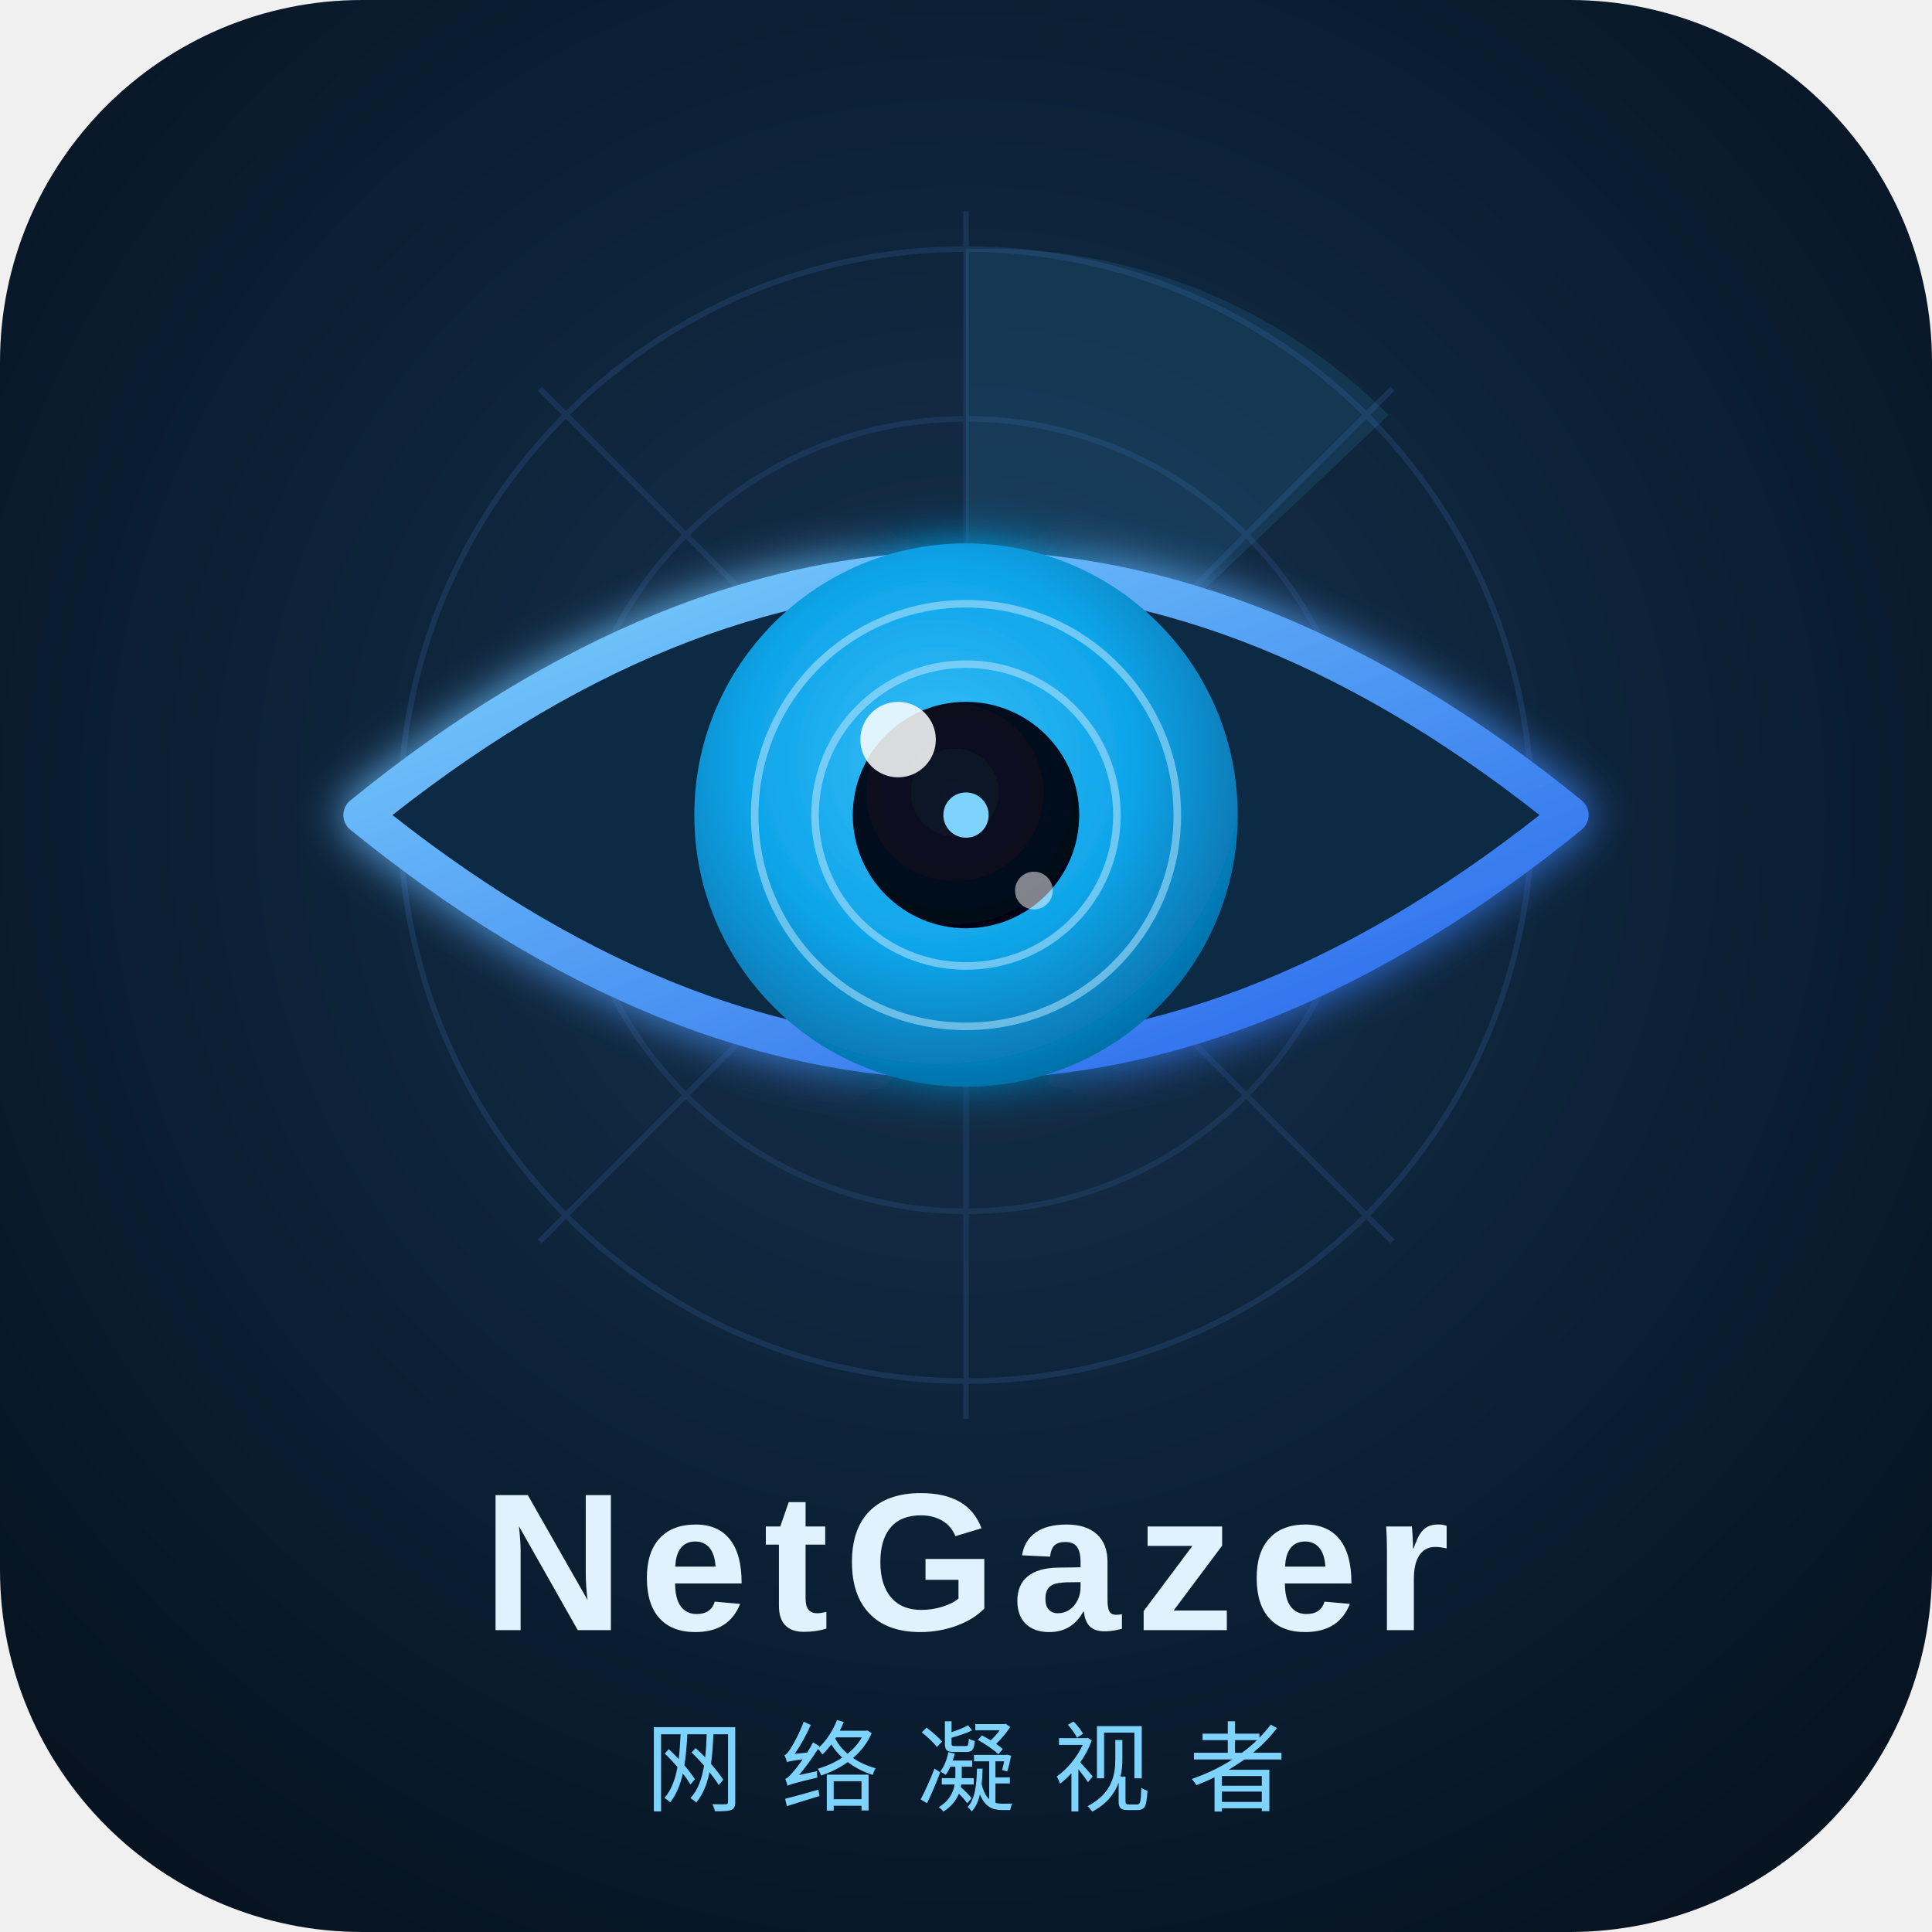
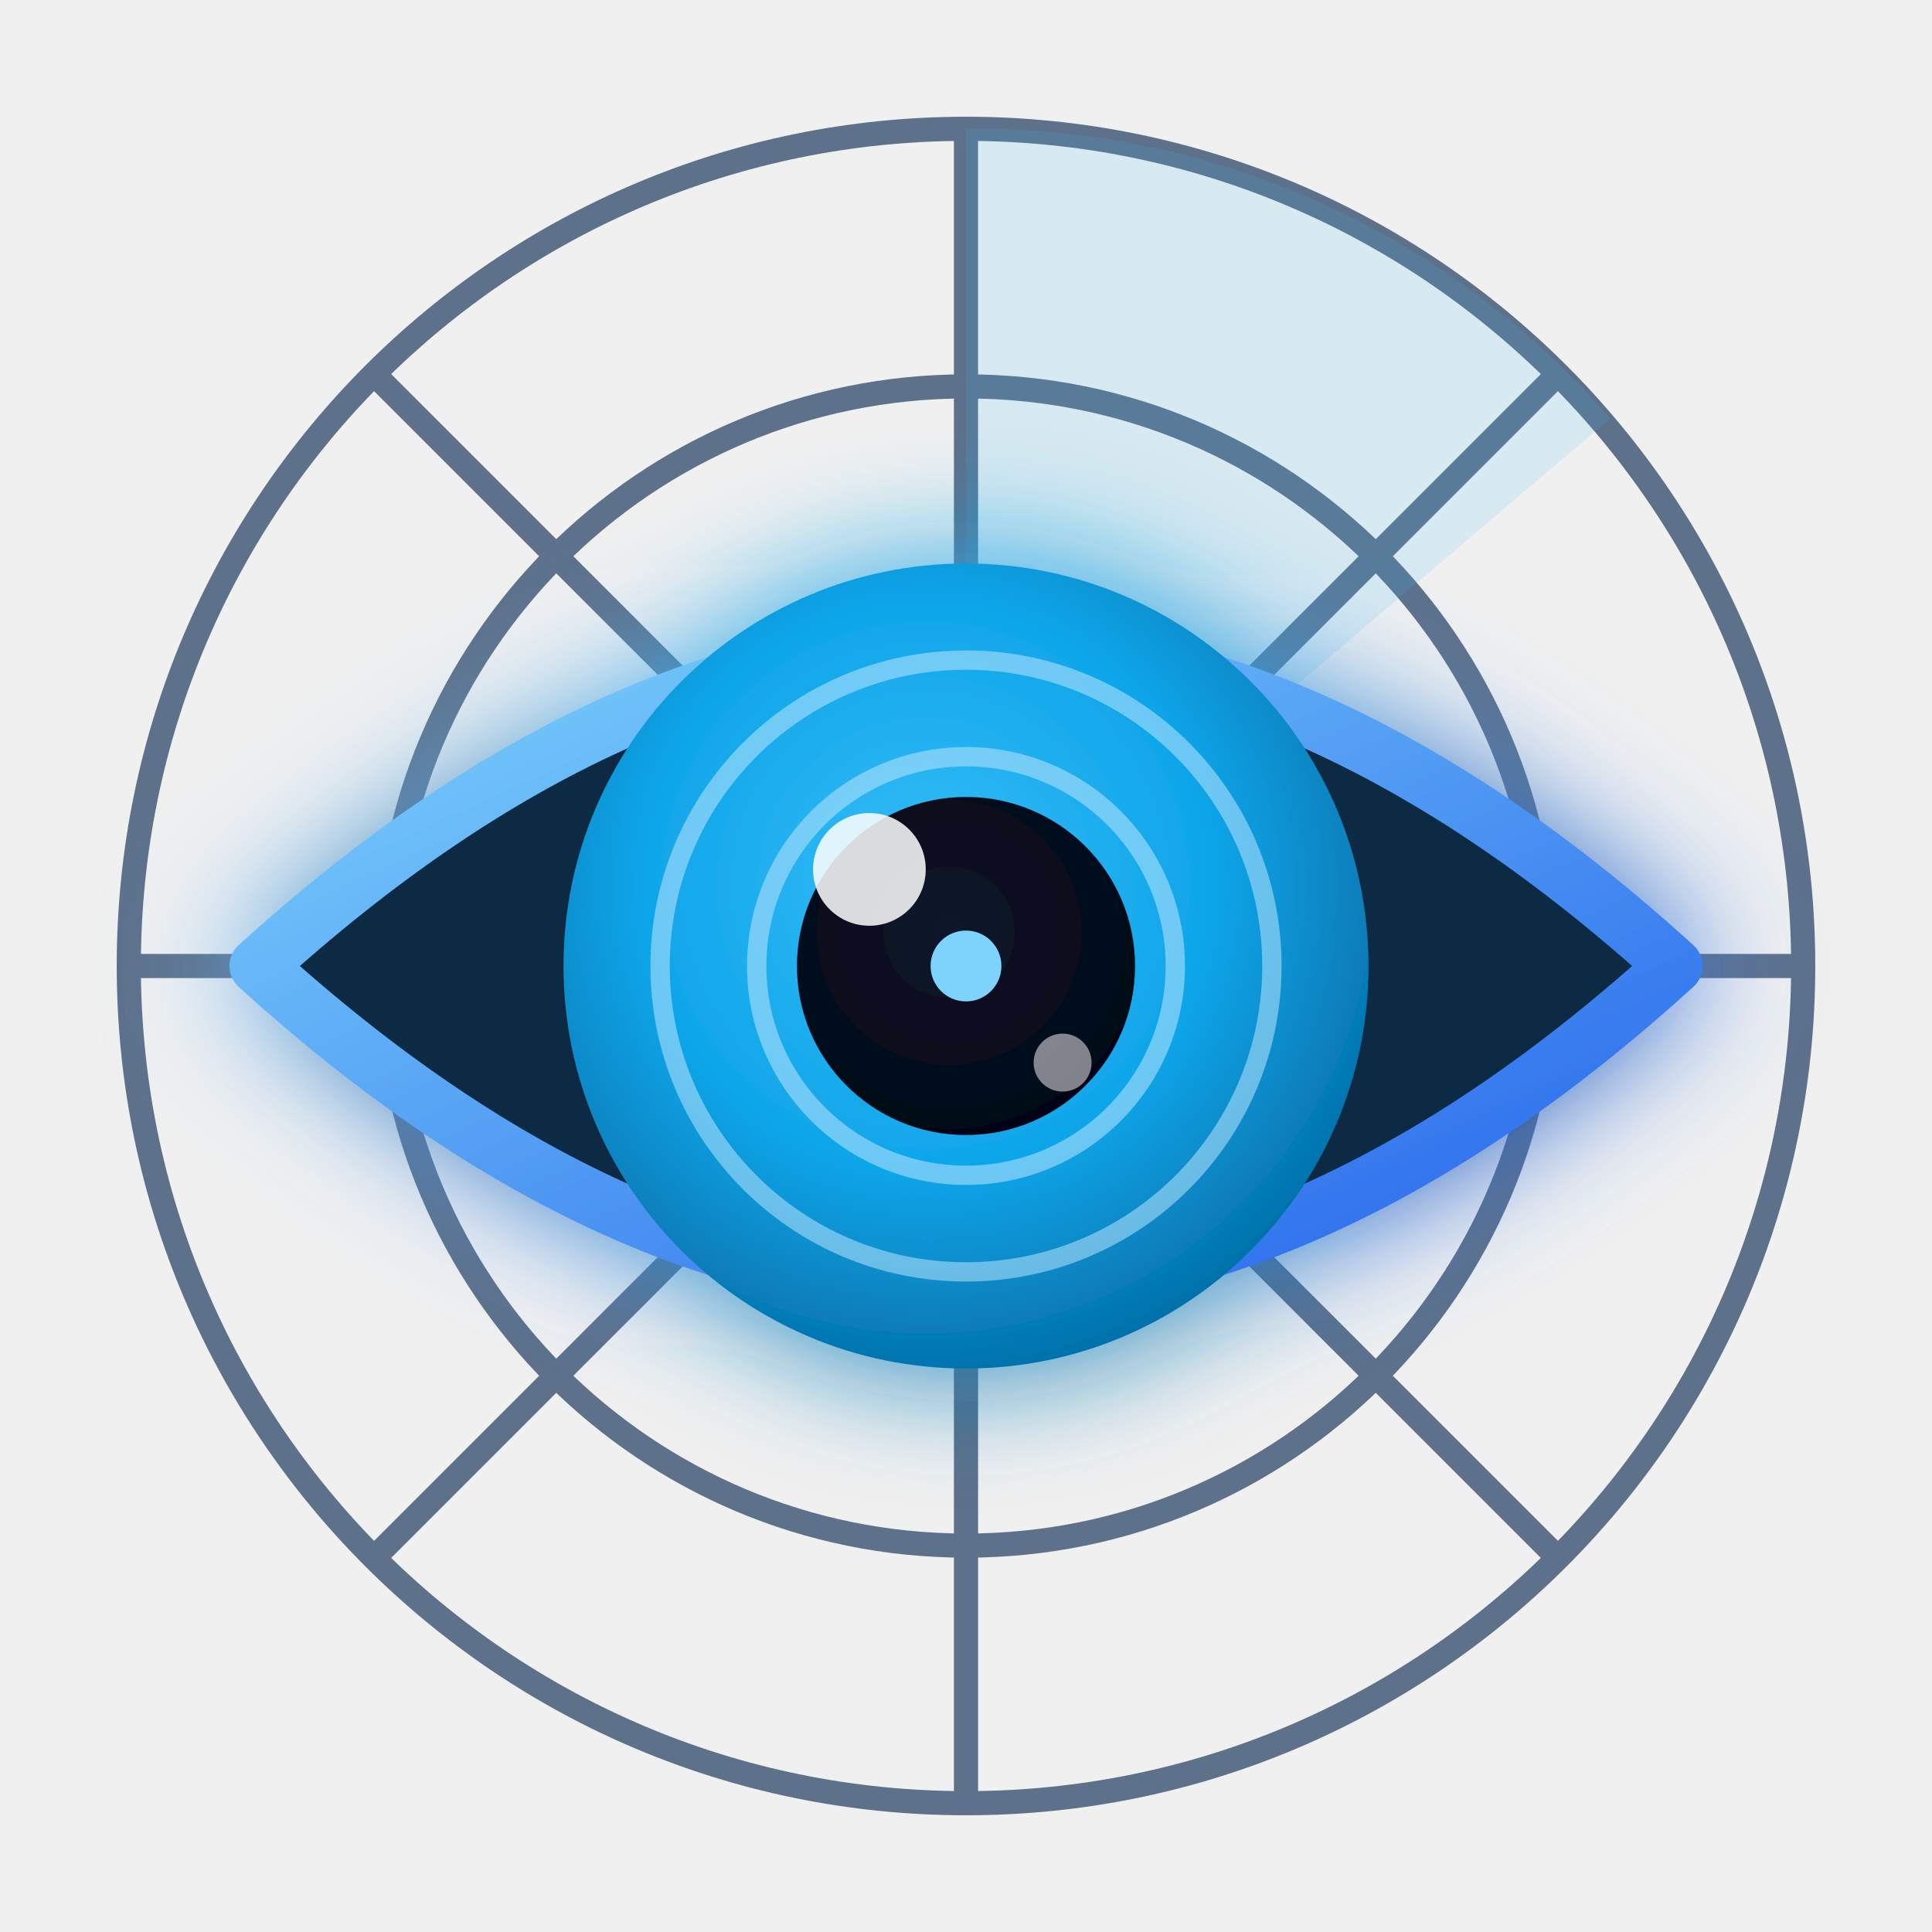
- <svg xmlns="http://www.w3.org/2000/svg" viewBox="0 0 512 512" width="512" height="512">
+ <svg xmlns="http://www.w3.org/2000/svg" viewBox="0 0 120 120" width="120" height="120">
  <defs>
-     <radialGradient id="bg" cx="50%" cy="42%" r="70%">
-       <stop offset="0%" stop-color="#16324f" />
-       <stop offset="60%" stop-color="#0b1f33" />
-       <stop offset="100%" stop-color="#06121f" />
-     </radialGradient>
    <radialGradient id="iris" cx="45%" cy="40%" r="65%">
      <stop offset="0%" stop-color="#38bdf8" />
      <stop offset="55%" stop-color="#0ea5e9" />
      <stop offset="100%" stop-color="#0369a1" />
    </radialGradient>
    <radialGradient id="pupil" cx="45%" cy="40%" r="60%">
      <stop offset="0%" stop-color="#0f172a" />
      <stop offset="100%" stop-color="#020617" />
    </radialGradient>
    <linearGradient id="ring" x1="0%" y1="0%" x2="100%" y2="100%">
      <stop offset="0%" stop-color="#7dd3fc" />
      <stop offset="100%" stop-color="#2563eb" />
    </linearGradient>
    <filter id="glow" x="-40%" y="-40%" width="180%" height="180%">
-       <feGaussianBlur stdDeviation="6" result="blur" />
+       <feGaussianBlur stdDeviation="4" result="blur" />
      <feMerge>
        <feMergeNode in="blur" />
        <feMergeNode in="SourceGraphic" />
      </feMerge>
    </filter>
  </defs>
-   <rect width="512" height="512" rx="96" fill="url(#bg)" />
  <g stroke="#1e3a5f" stroke-width="1.5" fill="none" opacity="0.7">
-     <circle cx="256" cy="216" r="150" />
-     <circle cx="256" cy="216" r="105" />
-     <circle cx="256" cy="216" r="60" />
-     <line x1="256" y1="56" x2="256" y2="376" />
-     <line x1="96" y1="216" x2="416" y2="216" />
-     <line x1="143" y1="103" x2="369" y2="329" />
-     <line x1="369" y1="103" x2="143" y2="329" />
+     <circle cx="60" cy="60" r="52" />
+     <circle cx="60" cy="60" r="36" />
+     <circle cx="60" cy="60" r="20" />
+     <line x1="60" y1="8" x2="60" y2="112" />
+     <line x1="8" y1="60" x2="112" y2="60" />
+     <line x1="23" y1="23" x2="97" y2="97" />
+     <line x1="97" y1="23" x2="23" y2="97" />
  </g>
-   <path d="M256 216 L256 66 A150 150 0 0 1 368 110 Z" fill="#38bdf8" opacity="0.12" />
+   <path d="M60 60 L60 8 A52 52 0 0 1 100 26 Z" fill="#38bdf8" opacity="0.14" />
  <g filter="url(#glow)">
-     <path d="M96 216 Q256 86 416 216 Q256 346 96 216 Z" fill="#0c2a45" stroke="url(#ring)" stroke-width="10" stroke-linejoin="round" />
-     <circle cx="256" cy="216" r="72" fill="url(#iris)" />
-     <g stroke="#bae6fd" stroke-width="2" opacity="0.55" fill="none">
-       <circle cx="256" cy="216" r="56" />
-       <circle cx="256" cy="216" r="40" />
+     <path d="M16 60 Q60 20 104 60 Q60 100 16 60 Z" fill="#0c2a45" stroke="url(#ring)" stroke-width="3.5" stroke-linejoin="round" />
+     <circle cx="60" cy="60" r="25" fill="url(#iris)" />
+     <g stroke="#bae6fd" stroke-width="1.2" opacity="0.55" fill="none">
+       <circle cx="60" cy="60" r="19" />
+       <circle cx="60" cy="60" r="13" />
    </g>
-     <circle cx="256" cy="216" r="30" fill="url(#pupil)" />
-     <circle cx="256" cy="216" r="6" fill="#7dd3fc" />
-     <circle cx="238" cy="196" r="10" fill="#ffffff" opacity="0.85" />
-     <circle cx="274" cy="236" r="5" fill="#ffffff" opacity="0.5" />
+     <circle cx="60" cy="60" r="10.5" fill="url(#pupil)" />
+     <circle cx="60" cy="60" r="2.2" fill="#7dd3fc" />
+     <circle cx="54" cy="54" r="3.5" fill="#ffffff" opacity="0.85" />
+     <circle cx="66" cy="66" r="1.8" fill="#ffffff" opacity="0.5" />
  </g>
-   <text x="256" y="432" text-anchor="middle" font-family="Segoe UI, Arial, sans-serif" font-size="52" font-weight="700" fill="#e0f2fe" letter-spacing="4">NetGazer</text>
-   <text x="256" y="478" text-anchor="middle" font-family="Microsoft YaHei, PingFang SC, sans-serif" font-size="26" fill="#7dd3fc" letter-spacing="10">网络凝视者</text>
</svg>
